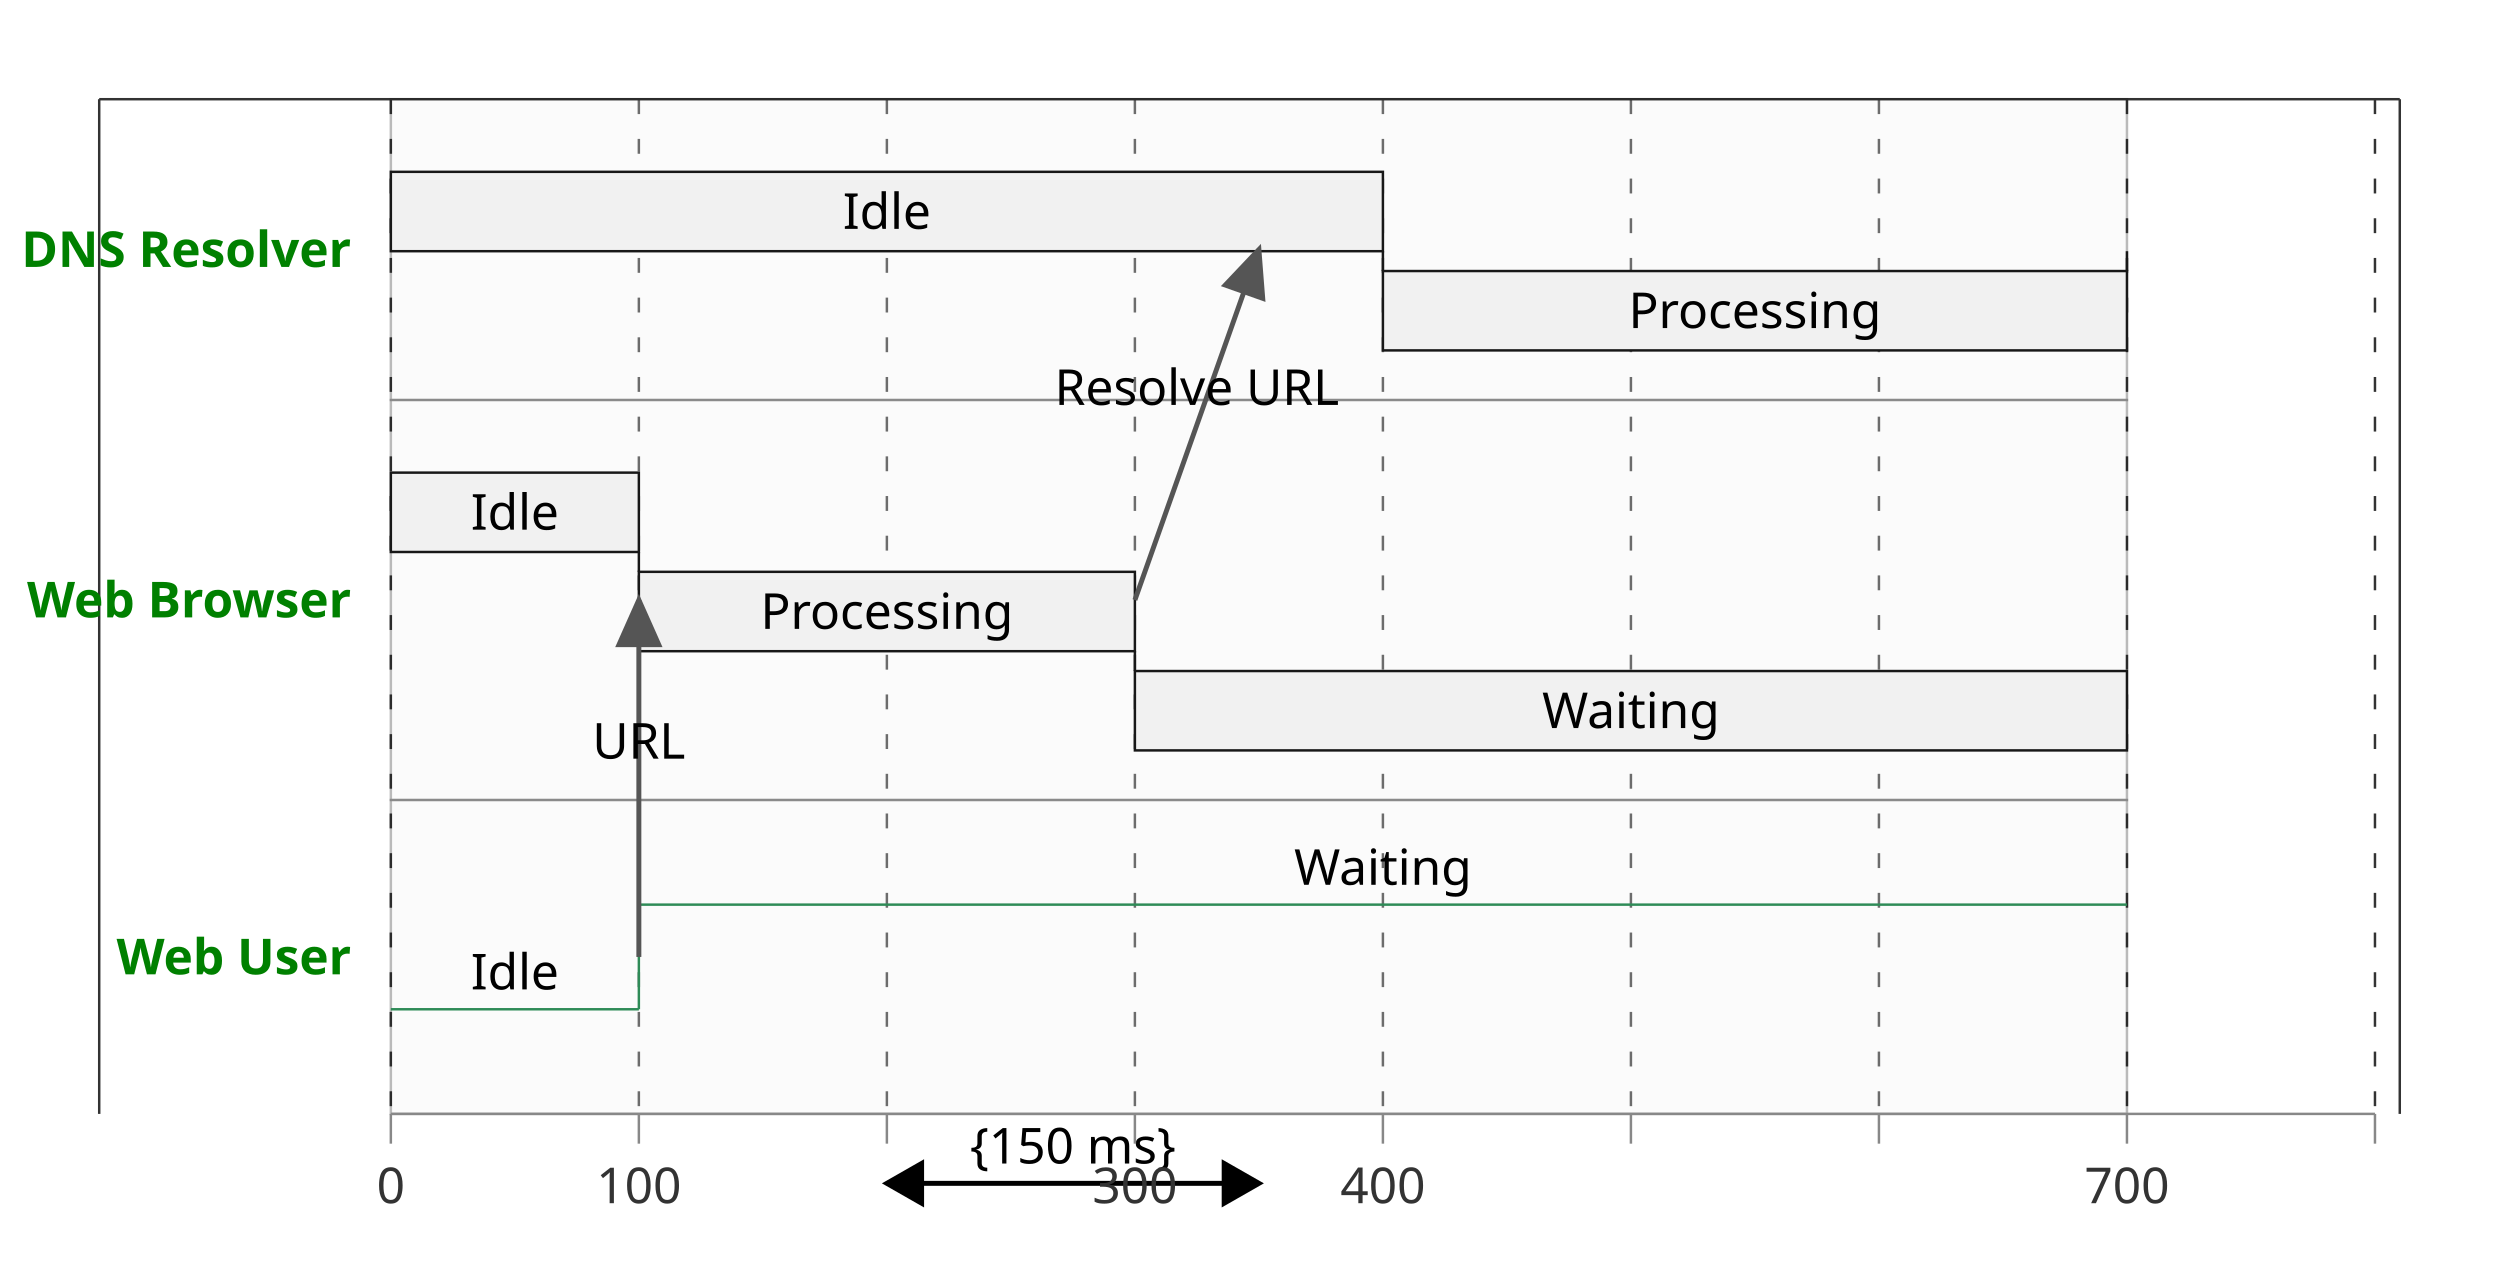
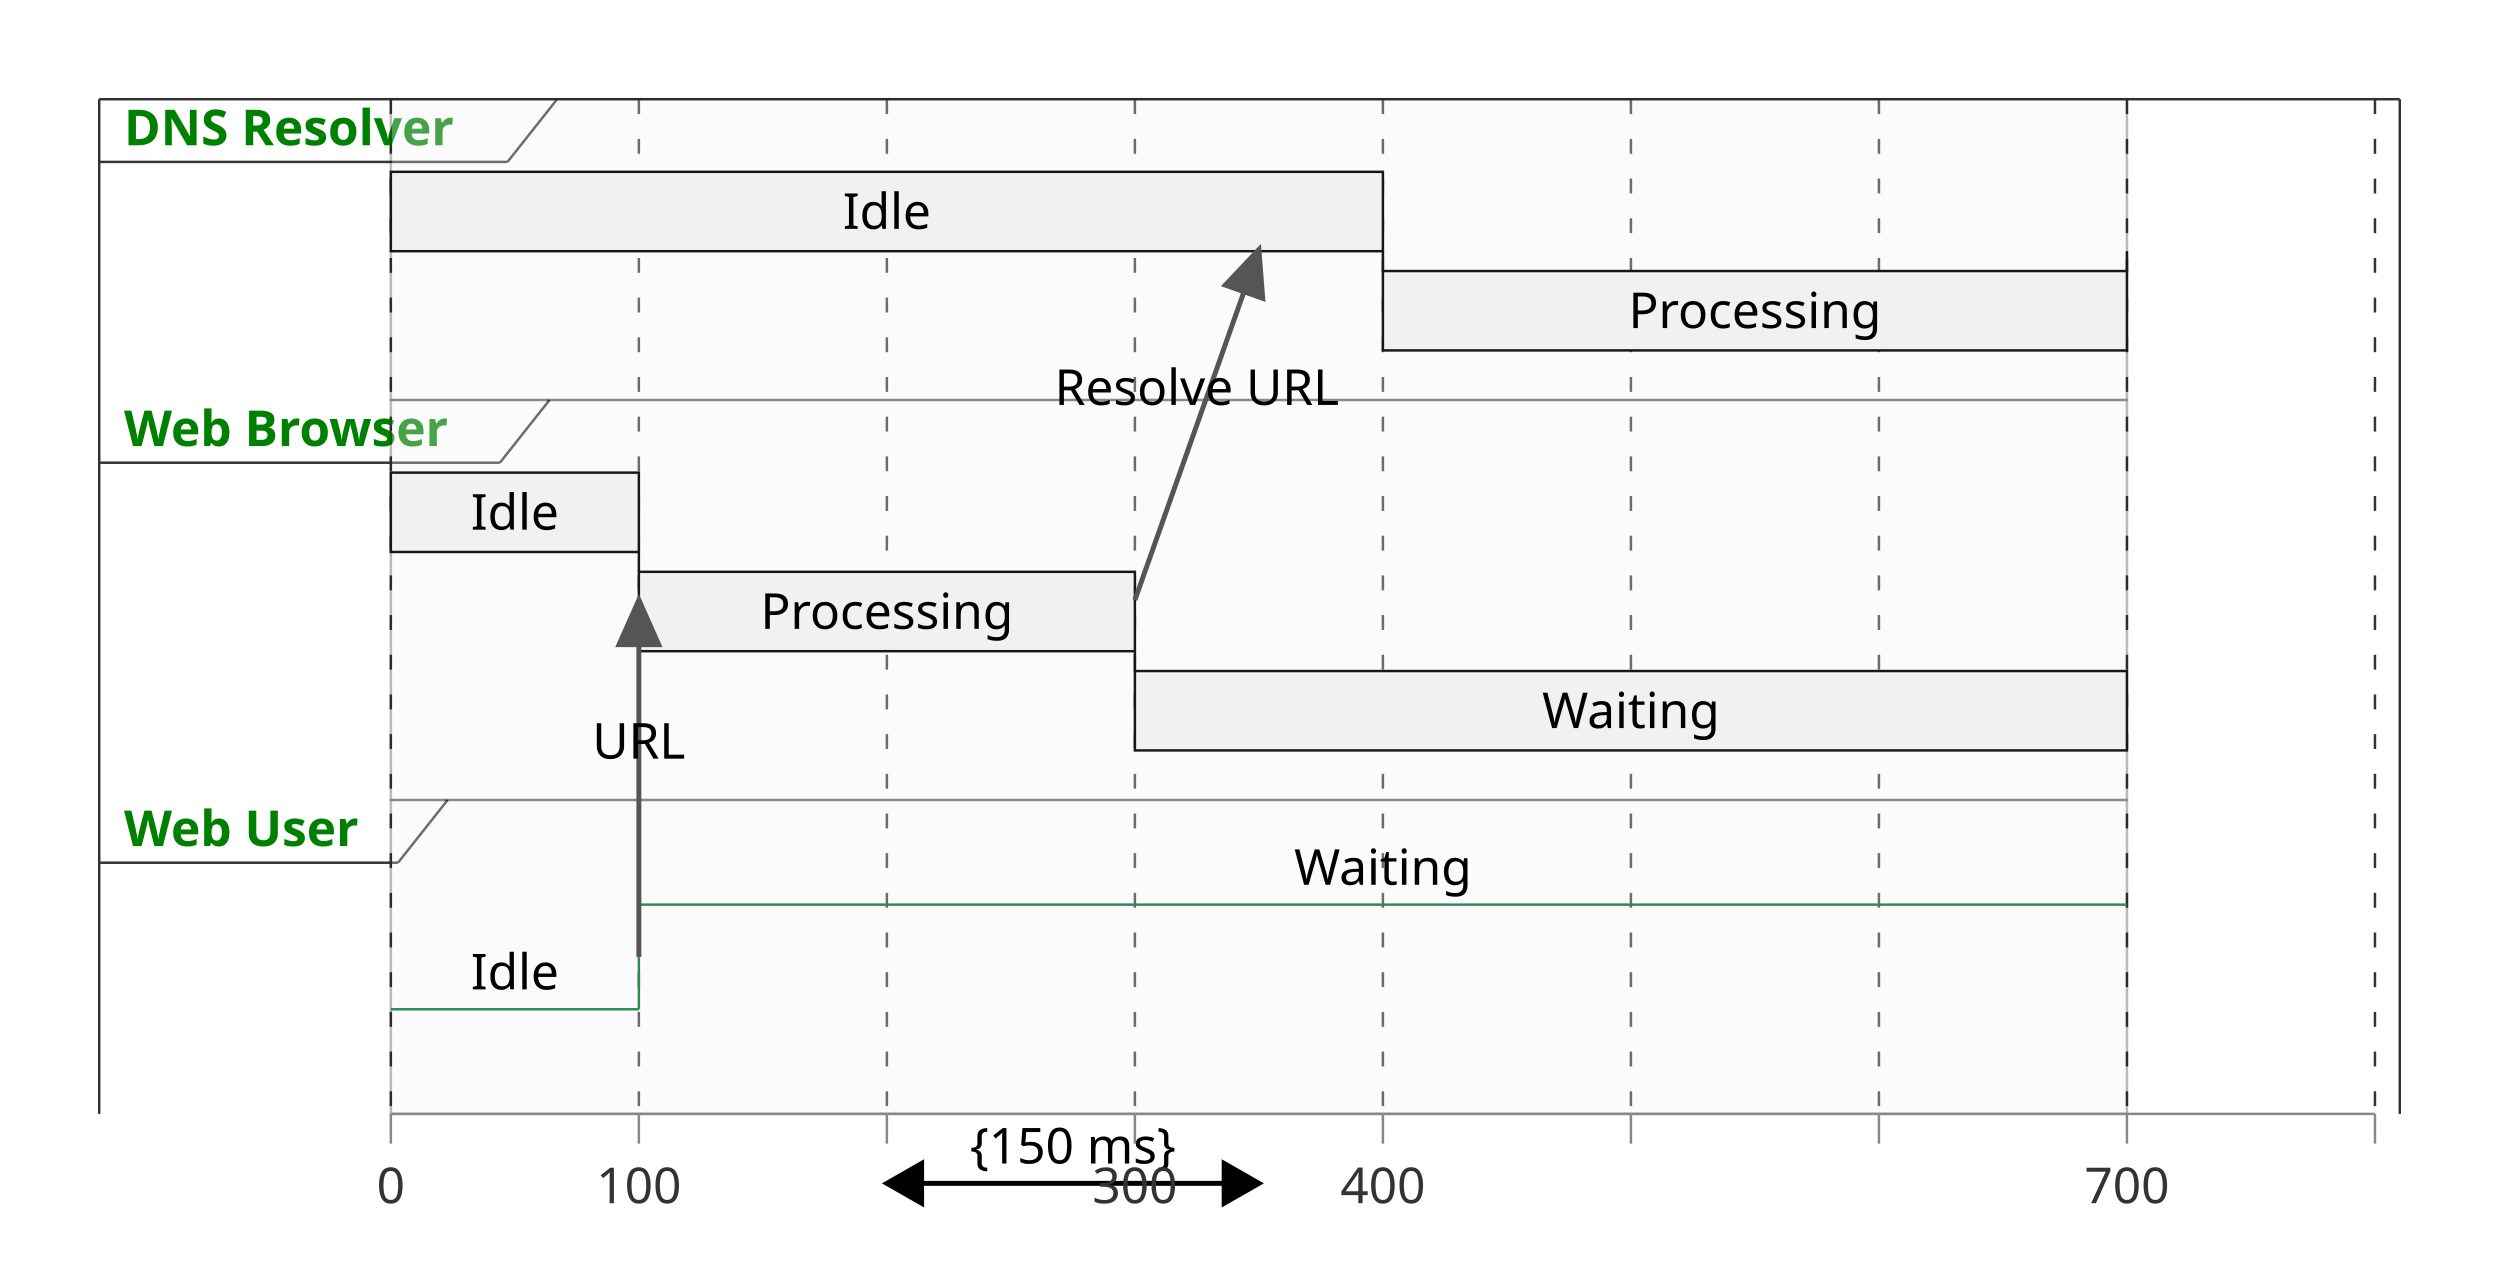
<svg xmlns="http://www.w3.org/2000/svg" contentStyleType="text/css" data-diagram-type="TIMING" height="257px" preserveAspectRatio="none" style="width:504px;height:257px;background:#FFFFFF;" version="1.1" viewBox="0 0 504 257" width="504px" zoomAndPan="magnify">
  <defs />
  <g>
    <line style="stroke:#333333;stroke-width:0.5;" x1="20" x2="20" y1="20" y2="224.562" />
    <line style="stroke:#333333;stroke-width:0.5;" x1="483.794" x2="483.794" y1="20" y2="224.562" />
    <line style="stroke:#333333;stroke-width:0.5;stroke-dasharray:3,5;" x1="78.794" x2="78.794" y1="20" y2="224.562" />
    <line style="stroke:#333333;stroke-width:0.5;stroke-dasharray:3,5;" x1="128.794" x2="128.794" y1="20" y2="224.562" />
    <line style="stroke:#333333;stroke-width:0.5;stroke-dasharray:3,5;" x1="178.794" x2="178.794" y1="20" y2="224.562" />
    <line style="stroke:#333333;stroke-width:0.5;stroke-dasharray:3,5;" x1="228.794" x2="228.794" y1="20" y2="224.562" />
    <line style="stroke:#333333;stroke-width:0.5;stroke-dasharray:3,5;" x1="278.794" x2="278.794" y1="20" y2="224.562" />
    <line style="stroke:#333333;stroke-width:0.5;stroke-dasharray:3,5;" x1="328.794" x2="328.794" y1="20" y2="224.562" />
    <line style="stroke:#333333;stroke-width:0.5;stroke-dasharray:3,5;" x1="378.794" x2="378.794" y1="20" y2="224.562" />
    <line style="stroke:#333333;stroke-width:0.5;stroke-dasharray:3,5;" x1="428.794" x2="428.794" y1="20" y2="224.562" />
    <line style="stroke:#333333;stroke-width:0.5;stroke-dasharray:3,5;" x1="478.794" x2="478.794" y1="20" y2="224.562" />
    <line style="stroke:#333333;stroke-width:0.5;" x1="20" x2="483.794" y1="20" y2="20" />
-     <text fill="#008000" font-family="'sans-serif'" font-size="10" font-weight="700" lengthAdjust="spacing" text-anchor="end" textLength="76.318" x="70.794" y="53.82">DNS Resolver</text>
+     <text fill="#008000" font-family="'sans-serif'" font-size="10" font-weight="700" lengthAdjust="spacing" textLength="76.318" x="25" y="29.282">DNS Resolver</text>
+     <line style="stroke:#333333;stroke-width:0.5;" x1="20" x2="102.318" y1="32.641" y2="32.641" />
+     <line style="stroke:#333333;stroke-width:0.5;" x1="102.318" x2="112.318" y1="32.641" y2="20" />
    <rect fill="#F1F1F1" height="60.641" opacity="0.3" style="stroke:#181818;stroke-width:0.5;" width="350" x="78.794" y="20" />
    <rect fill="#F1F1F1" height="16" style="stroke:#181818;stroke-width:0.5;" width="200" x="78.794" y="34.641" />
    <text fill="#000000" font-family="'sans-serif'" font-size="10" lengthAdjust="spacing" text-anchor="middle" textLength="18.227" x="178.794" y="46.141">Idle</text>
    <rect fill="#F1F1F1" height="16" style="stroke:#181818;stroke-width:0.5;" width="150" x="278.794" y="54.641" />
    <text fill="#000000" font-family="'sans-serif'" font-size="10" lengthAdjust="spacing" text-anchor="middle" textLength="53.794" x="353.794" y="66.141">Processing</text>
    <line style="stroke:#181818;stroke-width:0.5;" x1="278.794" x2="278.794" y1="50.641" y2="54.641" />
    <line style="stroke:#181818;stroke-width:0.5;" x1="428.794" x2="428.794" y1="54.641" y2="50.641" />
-     <text fill="#008000" font-family="'sans-serif'" font-size="10" font-weight="700" lengthAdjust="spacing" text-anchor="end" textLength="74.78" x="70.794" y="124.461">Web Browser</text>
+     <text fill="#008000" font-family="'sans-serif'" font-size="10" font-weight="700" lengthAdjust="spacing" textLength="74.78" x="25" y="89.923">Web Browser</text>
+     <line style="stroke:#333333;stroke-width:0.5;" x1="20" x2="100.78" y1="93.281" y2="93.281" />
+     <line style="stroke:#333333;stroke-width:0.5;" x1="100.78" x2="110.78" y1="93.281" y2="80.641" />
    <rect fill="#F1F1F1" height="80.641" opacity="0.3" style="stroke:#181818;stroke-width:0.5;" width="350" x="78.794" y="80.641" />
    <rect fill="#F1F1F1" height="16" style="stroke:#181818;stroke-width:0.5;" width="50" x="78.794" y="95.281" />
    <text fill="#000000" font-family="'sans-serif'" font-size="10" lengthAdjust="spacing" text-anchor="middle" textLength="18.227" x="103.794" y="106.781">Idle</text>
    <rect fill="#F1F1F1" height="16" style="stroke:#181818;stroke-width:0.5;" width="100" x="128.794" y="115.281" />
    <text fill="#000000" font-family="'sans-serif'" font-size="10" lengthAdjust="spacing" text-anchor="middle" textLength="53.794" x="178.794" y="126.781">Processing</text>
    <line style="stroke:#181818;stroke-width:0.5;" x1="128.794" x2="128.794" y1="111.281" y2="115.281" />
    <rect fill="#F1F1F1" height="16" style="stroke:#181818;stroke-width:0.5;" width="200" x="228.794" y="135.281" />
    <text fill="#000000" font-family="'sans-serif'" font-size="10" lengthAdjust="spacing" text-anchor="middle" textLength="38.179" x="328.794" y="146.781">Waiting</text>
    <line style="stroke:#181818;stroke-width:0.5;" x1="228.794" x2="228.794" y1="131.281" y2="135.281" />
-     <text fill="#008000" font-family="'sans-serif'" font-size="10" font-weight="700" lengthAdjust="spacing" text-anchor="end" textLength="54.238" x="70.794" y="196.422">Web User</text>
+     <text fill="#008000" font-family="'sans-serif'" font-size="10" font-weight="700" lengthAdjust="spacing" textLength="54.238" x="25" y="170.564">Web User</text>
+     <line style="stroke:#333333;stroke-width:0.5;" x1="20" x2="80.238" y1="173.922" y2="173.922" />
+     <line style="stroke:#333333;stroke-width:0.5;" x1="80.238" x2="90.238" y1="173.922" y2="161.281" />
    <rect fill="#F1F1F1" height="63.281" opacity="0.3" style="stroke:#181818;stroke-width:0.5;" width="350" x="78.794" y="161.281" />
    <line style="stroke:#2E8B57;stroke-width:0.5;" x1="78.794" x2="128.794" y1="203.469" y2="203.469" />
    <text fill="#000000" font-family="'sans-serif'" font-size="10" lengthAdjust="spacing" text-anchor="middle" textLength="18.227" x="103.794" y="199.469">Idle</text>
    <line style="stroke:#2E8B57;stroke-width:0.5;" x1="128.794" x2="428.794" y1="182.375" y2="182.375" />
    <text fill="#000000" font-family="'sans-serif'" font-size="10" lengthAdjust="spacing" text-anchor="middle" textLength="38.179" x="278.794" y="178.375">Waiting</text>
    <line style="stroke:#2E8B57;stroke-width:0.5;" x1="128.794" x2="128.794" y1="203.469" y2="182.375" />
    <line style="stroke:#555555;stroke-width:1;" x1="128.794" x2="128.794" y1="192.922" y2="120.961" />
    <polygon fill="#555555" points="132.794,129.961,128.794,120.961,124.794,129.961,132.794,129.961" style="stroke:#555555;stroke-width:1;" />
    <text fill="#000000" font-family="'sans-serif'" font-size="10" lengthAdjust="spacing" text-anchor="middle" textLength="19.839" x="128.794" y="152.941">URL</text>
    <line style="stroke:#555555;stroke-width:1;" x1="228.794" x2="253.794" y1="120.961" y2="50.32" />
    <polygon fill="#555555" points="254.562,60.139,253.794,50.32,247.02,57.47,254.562,60.139" style="stroke:#555555;stroke-width:1;" />
    <text fill="#000000" font-family="'sans-serif'" font-size="10" lengthAdjust="spacing" text-anchor="middle" textLength="62.295" x="241.294" y="81.641">Resolve URL</text>
    <line style="stroke:#000000;stroke-width:1;" x1="178.794" x2="253.794" y1="238.562" y2="238.562" />
    <polygon fill="#000000" points="185.794,234.562,178.794,238.562,185.794,242.562,185.794,234.562" style="stroke:#000000;stroke-width:1;" />
    <polygon fill="#000000" points="246.794,234.562,253.794,238.562,246.794,242.562,246.794,234.562" style="stroke:#000000;stroke-width:1;" />
    <text fill="#000000" font-family="'sans-serif'" font-size="10" lengthAdjust="spacing" text-anchor="middle" textLength="49.941" x="216.294" y="234.562">{150 ms}</text>
    <line style="stroke:#888888;stroke-width:0.5;" x1="78.794" x2="478.794" y1="224.562" y2="224.562" />
    <line style="stroke:#888888;stroke-width:0.5;" x1="78.794" x2="78.794" y1="224.562" y2="230.562" />
    <line style="stroke:#888888;stroke-width:0.5;" x1="128.794" x2="128.794" y1="224.562" y2="230.562" />
    <line style="stroke:#888888;stroke-width:0.5;" x1="178.794" x2="178.794" y1="224.562" y2="230.562" />
    <line style="stroke:#888888;stroke-width:0.5;" x1="228.794" x2="228.794" y1="224.562" y2="230.562" />
    <line style="stroke:#888888;stroke-width:0.5;" x1="278.794" x2="278.794" y1="224.562" y2="230.562" />
    <line style="stroke:#888888;stroke-width:0.5;" x1="328.794" x2="328.794" y1="224.562" y2="230.562" />
    <line style="stroke:#888888;stroke-width:0.5;" x1="378.794" x2="378.794" y1="224.562" y2="230.562" />
    <line style="stroke:#888888;stroke-width:0.5;" x1="428.794" x2="428.794" y1="224.562" y2="230.562" />
    <line style="stroke:#888888;stroke-width:0.5;" x1="478.794" x2="478.794" y1="224.562" y2="230.562" />
    <text fill="#333333" font-family="'sans-serif'" font-size="10" lengthAdjust="spacing" text-anchor="middle" textLength="6.362" x="78.794" y="242.562">0</text>
    <text fill="#333333" font-family="'sans-serif'" font-size="10" lengthAdjust="spacing" text-anchor="middle" textLength="19.087" x="128.794" y="242.562">100</text>
    <text fill="#333333" font-family="'sans-serif'" font-size="10" lengthAdjust="spacing" text-anchor="middle" textLength="19.087" x="228.794" y="242.562">300</text>
    <text fill="#333333" font-family="'sans-serif'" font-size="10" lengthAdjust="spacing" text-anchor="middle" textLength="19.087" x="278.794" y="242.562">400</text>
    <text fill="#333333" font-family="'sans-serif'" font-size="10" lengthAdjust="spacing" text-anchor="middle" textLength="19.087" x="428.794" y="242.562">700</text>
  </g>
</svg>
